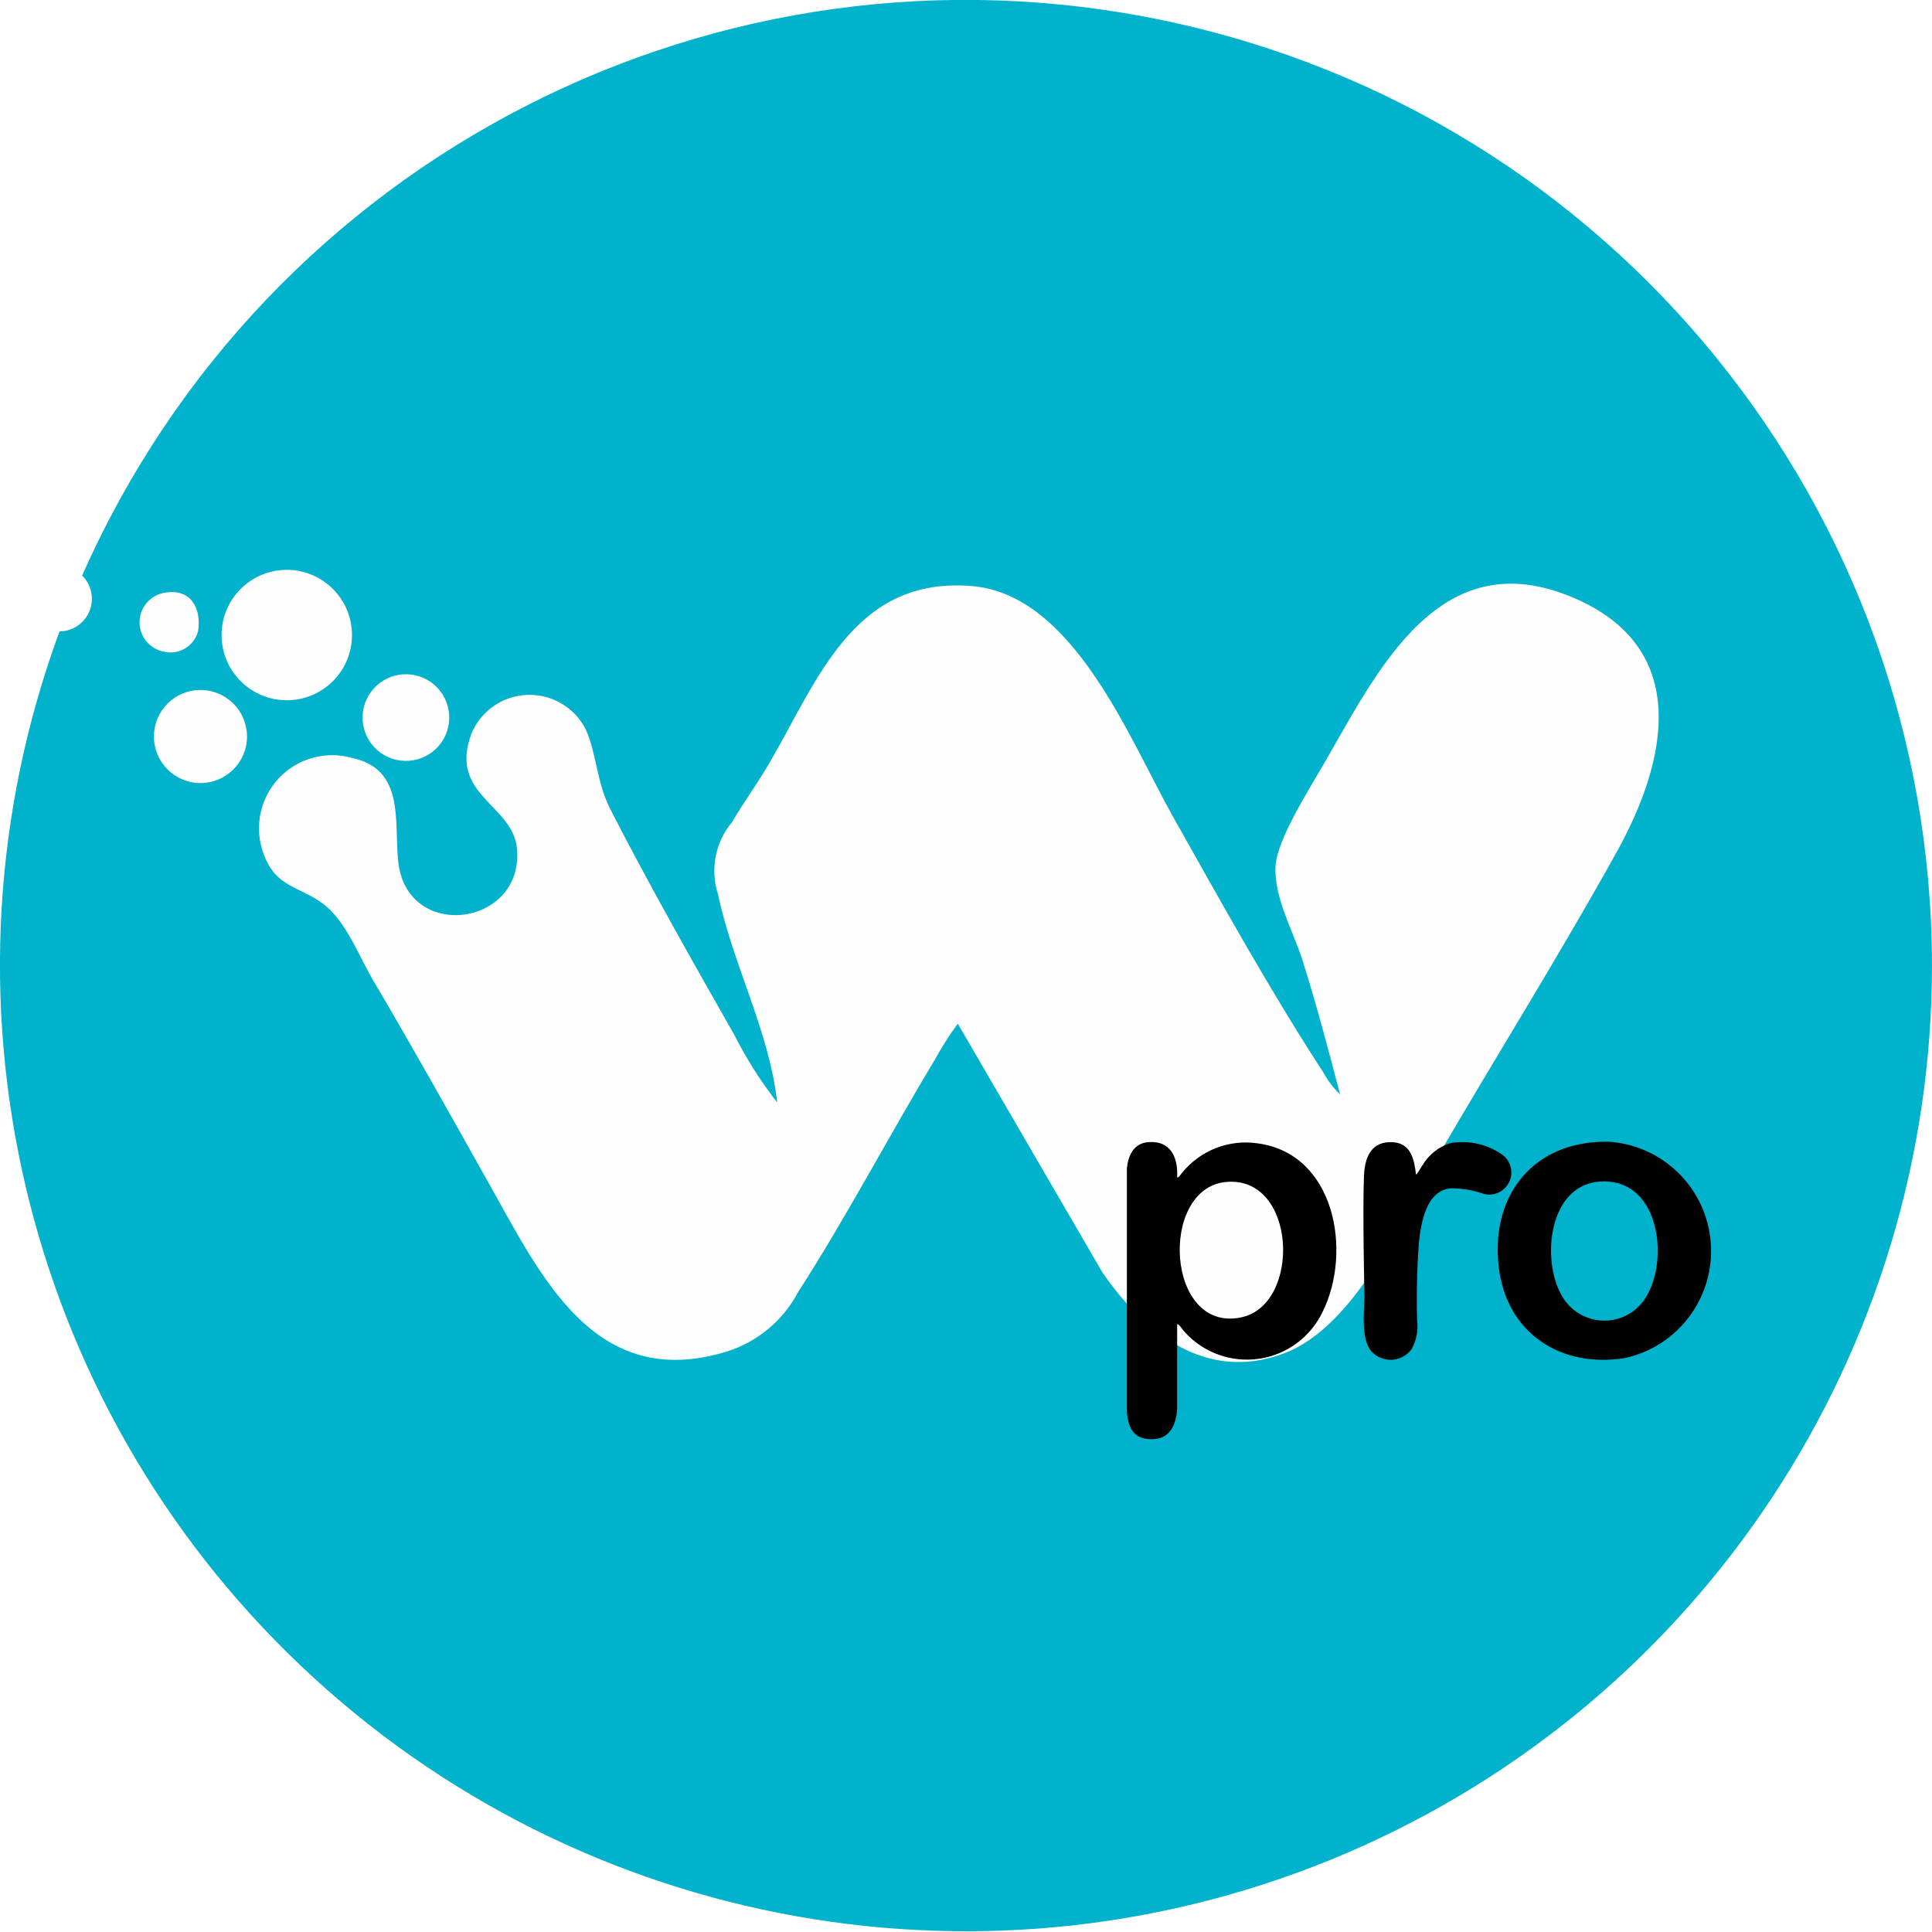
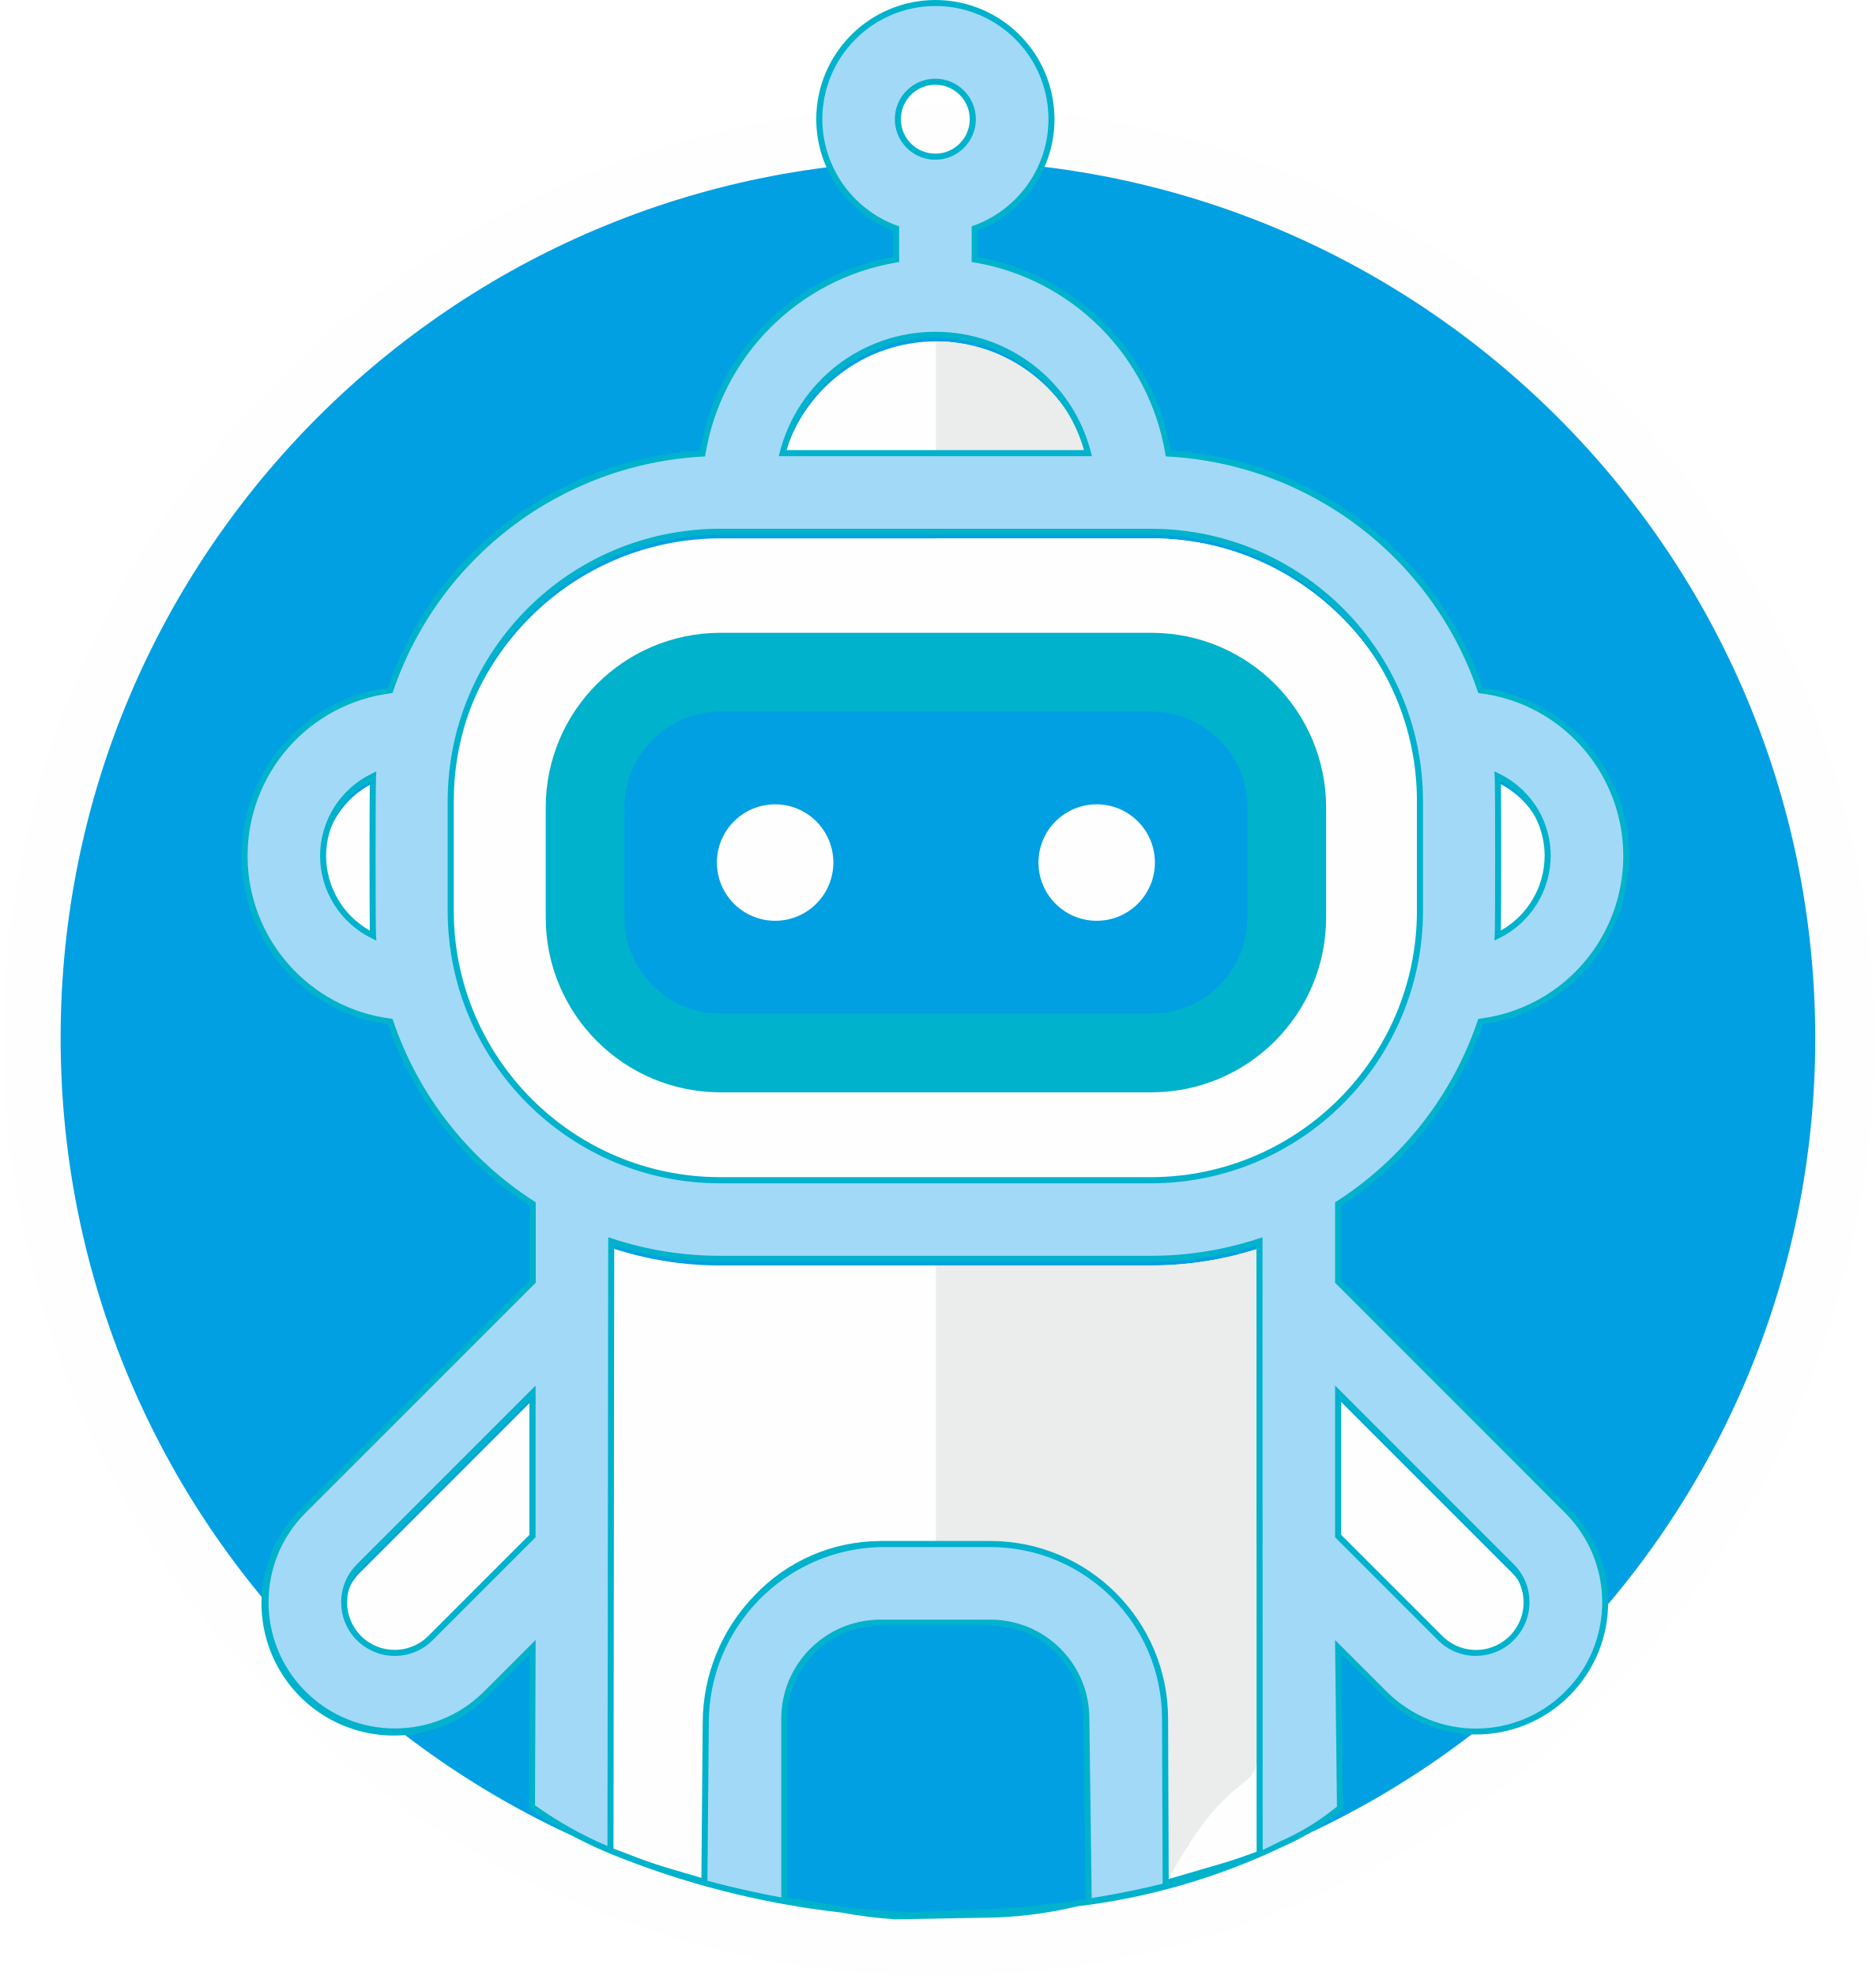
- <svg xmlns="http://www.w3.org/2000/svg" id="noImageAvailable" width="88" height="88.001" viewBox="0 0 88 88.001">
-   <g id="Workings_Pro">
-     <g id="Group_5628" data-name="Group 5628">
-       <path id="Path_29308" data-name="Path 29308" d="M103,59A44,44,0,1,1,17.711,43.761a1.486,1.486,0,0,0,1.031-2.544A44.007,44.007,0,0,1,103,59Z" transform="translate(-15 -15)" fill="#00b2cc" />
-       <g id="Group_5627" data-name="Group 5627" transform="translate(6.338 25.956)">
-         <path id="Path_29309" data-name="Path 29309" d="M62.785,208.659a1.3,1.3,0,0,1-1.561.93A1.363,1.363,0,0,1,61.3,206.9C62.452,206.706,62.949,207.612,62.785,208.659Z" transform="translate(-60.101 -205.862)" fill="#fefefe" />
-         <path id="Path_29310" data-name="Path 29310" d="M69.13,240.761a2.12,2.12,0,1,1-2.119-2.121A2.12,2.12,0,0,1,69.13,240.761Z" transform="translate(-64.217 -233.168)" fill="#fefefe" />
-         <path id="Path_29311" data-name="Path 29311" d="M92.76,202.671a2.97,2.97,0,1,1-2.971-2.971A2.97,2.97,0,0,1,92.76,202.671Z" transform="translate(-83.065 -199.7)" fill="#fefefe" />
-         <circle id="Ellipse_447" data-name="Ellipse 447" cx="1.974" cy="1.974" r="1.974" transform="translate(9.776 8.197) rotate(-76.72)" fill="#fefefe" />
-         <path id="Path_29312" data-name="Path 29312" d="M160.7,216.376c-2.553,4.608-5.371,9.109-8.027,13.661-1.695,2.906-3.838,7.965-7.153,9.2-3.536,1.322-6.345-.932-8.253-3.692l-6.588-11.331a14.115,14.115,0,0,0-1.039,1.626c-2.09,3.47-4.044,7.2-6.228,10.588a5.558,5.558,0,0,1-3.255,2.719c-6.022,1.842-8.443-3.4-10.86-7.7-1.733-3.086-3.437-6.141-5.239-9.191-.663-1.124-1.238-2.715-2.286-3.5-1.117-.838-2.17-.725-2.73-2.324a3.331,3.331,0,0,1,4.046-4.323c2.411.514,1.914,2.87,2.1,4.7.381,3.7,5.713,2.985,5.415-.544-.174-2.06-3.148-2.44-2.07-5.28a2.866,2.866,0,0,1,5.209-.156c.51,1.173.471,2.365,1.128,3.65,1.721,3.36,3.763,6.963,5.638,10.26a18.932,18.932,0,0,0,1.945,3.064c-.361-3.26-2.036-6.313-2.694-9.482a3.447,3.447,0,0,1,.635-3.286c.534-.912,1.172-1.781,1.707-2.7,2.212-3.808,3.858-8.5,9.219-8.055,4.623.379,7.171,6.959,9.129,10.444,2.167,3.855,4.463,8,6.871,11.694a4.132,4.132,0,0,0,.773,1.019c-.538-2.05-1.081-4.116-1.721-6.136-.422-1.329-1.314-2.868-1.217-4.293.083-1.218,1.537-3.484,2.188-4.612,2.48-4.3,5.278-10.186,11.382-7.583,5.389,2.3,4.274,7.417,1.976,11.566Z" transform="translate(-93.39 -203.541)" fill="#fefefe" />
+ <svg xmlns="http://www.w3.org/2000/svg" width="88" height="92.678" viewBox="0 0 88 92.678">
+   <g id="noImageAvailable" transform="translate(0 0)">
+     <g id="popPROVIDER" transform="translate(0 0)">
+       <g id="Group_5636" data-name="Group 5636" transform="translate(0 4.678)">
+         <path id="Path_29399" data-name="Path 29399" d="M54.39,50.68A42.579,42.579,0,1,1,11.81,93.259,42.578,42.578,0,0,1,54.39,50.68Z" transform="translate(-10.389 -49.259)" fill="#00a0e3" fill-rule="evenodd" />
+         <path id="Path_29400" data-name="Path 29400" d="M44,126.87a43.866,43.866,0,1,1,17.126-3.458A43.734,43.734,0,0,1,44,126.87Zm0-85.157A41.157,41.157,0,1,0,85.158,82.87,41.2,41.2,0,0,0,44,41.713Z" transform="translate(0 -38.87)" fill="#fefefe" />
      </g>
-     </g>
-     <g id="Group_5629" data-name="Group 5629" transform="translate(51.326 52.002)">
-       <path id="Path_29313" data-name="Path 29313" d="M382.521,386.741c.055.051.164-.133.2-.171a3.73,3.73,0,0,1,3.491-1.37c3.515.488,4.286,4.934,2.94,7.663a3.82,3.82,0,0,1-6.277.937c-.087-.093-.2-.27-.287-.343a.061.061,0,0,0-.066-.02v3.807c-.021.655-.268,1.365-1.02,1.421-.891.067-1.2-.4-1.27-1.231v-11.1c.062-.6.318-1.143.982-1.193C382.228,385.061,382.574,385.85,382.521,386.741Zm2.209.216c-3.049.311-2.723,6.889.711,6.166C388.2,392.542,387.972,386.629,384.73,386.958Z" transform="translate(-380.23 -385.12)" />
-       <path id="Path_29314" data-name="Path 29314" d="M505.107,385.047l.358-.007a4.99,4.99,0,0,1,.741,9.861c-2.885.448-5.318-1.109-5.711-4.054-.422-3.141,1.355-5.677,4.612-5.8Zm-.038,1.811c-2.32.183-2.643,3.534-1.737,5.157a2.22,2.22,0,0,0,3.946-.051C508.241,390.165,507.71,386.651,505.069,386.859Z" transform="translate(-483.542 -385.04)" />
-       <path id="Path_29315" data-name="Path 29315" d="M459.3,386.623c.035.008.038-.01.053-.032.089-.114.167-.273.254-.393a2.268,2.268,0,0,1,1.269-1,3.187,3.187,0,0,1,2.364.533,1.007,1.007,0,0,1-.833,1.788,4.561,4.561,0,0,0-1.494-.261c-1.168.09-1.387,1.613-1.48,2.528a34.835,34.835,0,0,0-.077,3.492,2.146,2.146,0,0,1-.247,1.3,1.188,1.188,0,0,1-1.852.094c-.458-.571-.318-1.765-.3-2.441,0-.134-.09-3.956-.021-5.554.037-.861.351-1.592,1.346-1.515.8.062.947.807,1.022,1.469Z" transform="translate(-446.133 -385.135)" />
+       <path id="Path_29401" data-name="Path 29401" d="M213.84,227.141a6.813,6.813,0,0,1-6.806,6.805h-16.8a6.812,6.812,0,0,1-6.805-6.805V222.85a6.813,6.813,0,0,1,6.805-6.806h16.8a6.814,6.814,0,0,1,6.806,6.806v4.291Zm-5.094-17.351H188.523A12.638,12.638,0,0,0,175.9,222.412v5.166A12.637,12.637,0,0,0,188.522,240.2h20.224a12.637,12.637,0,0,0,12.622-12.622v-5.166A12.637,12.637,0,0,0,208.746,209.79Z" transform="translate(-154.729 -184.54)" fill="#fefefe" fill-rule="evenodd" />
+       <path id="Path_29402" data-name="Path 29402" d="M585.127,305.9A4.147,4.147,0,0,1,584,312.566c.026-.38.025-7.086,0-7.466A4.166,4.166,0,0,1,585.127,305.9Z" transform="translate(-513.71 -268.378)" fill="#fefefe" fill-rule="evenodd" />
+       <path id="Path_29403" data-name="Path 29403" d="M312.46,133.03a7.4,7.4,0,0,1,7.159,5.547H305.3A7.407,7.407,0,0,1,312.46,133.03Z" transform="translate(-268.554 -117.019)" fill="#fefefe" fill-rule="evenodd" />
+       <path id="Path_29404" data-name="Path 29404" d="M126.13,308.834a4.156,4.156,0,0,1,2.341-3.734c-.026.38-.026,7.086,0,7.465A4.15,4.15,0,0,1,126.13,308.834Z" transform="translate(-110.949 -268.378)" fill="#fefefe" fill-rule="evenodd" />
+       <path id="Path_29405" data-name="Path 29405" d="M138.431,556.827a2.373,2.373,0,1,1-3.356-3.357l8.14-8.14v6.714l-4.784,4.783Z" transform="translate(-118.206 -479.694)" fill="#fefefe" fill-rule="evenodd" />
+       <path id="Path_29406" data-name="Path 29406" d="M264,516.263l-.014-7.542a8.2,8.2,0,0,0-8.194-8.193h-5.165a8.2,8.2,0,0,0-8.194,8.193l-.083,7.343c-2.808-.812-1.992-.238-4.408-1.293L238,486.34a16.24,16.24,0,0,0,5.092.816h20.224a16.249,16.249,0,0,0,5.094-.816l-.018,28.411c-2.781.986-.8.4-4.4,1.512Z" transform="translate(-209.302 -427.804)" fill="#fefefe" fill-rule="evenodd" />
+       <path id="Path_29407" data-name="Path 29407" d="M529.921,556.818a2.372,2.372,0,0,1-3.357,0l-4.784-4.783V545.32l8.141,8.141a2.373,2.373,0,0,1,0,3.357h0Z" transform="translate(-458.979 -479.685)" fill="#fefefe" fill-rule="evenodd" />
+       <path id="Path_29408" data-name="Path 29408" d="M364.781,133.03h0v5.547h7.161A7.407,7.407,0,0,0,364.781,133.03Z" transform="translate(-320.875 -117.019)" fill="#ebecec" fill-rule="evenodd" />
+       <path id="Path_29409" data-name="Path 29409" d="M367.363,500.528a8.2,8.2,0,0,1,8.194,8.193l0,7.467c3.421-6.439,4.428-3.489,4.427-7.314V486.34a16.247,16.247,0,0,1-5.094.816H364.78v13.372h2.583Z" transform="translate(-320.875 -427.804)" fill="#ebecec" fill-rule="evenodd" />
+       <path id="Path_29410" data-name="Path 29410" d="M374.893,209.79H364.78v6.254h8.4a6.814,6.814,0,0,1,6.806,6.806v4.291a6.813,6.813,0,0,1-6.806,6.805h-8.4V240.2h10.113a12.637,12.637,0,0,0,12.622-12.622v-5.166a12.637,12.637,0,0,0-12.622-12.622Z" transform="translate(-320.875 -184.54)" fill="#fefefe" fill-rule="evenodd" />
+       <g id="Group_5637" data-name="Group 5637" transform="translate(11.323)">
+         <path id="Path_29411" data-name="Path 29411" d="M154.7,77.864a2.373,2.373,0,0,1-3.357,0l-4.784-4.784V66.366l8.141,8.141a2.373,2.373,0,0,1,0,3.357ZM137.777,56.392H117.553a12.638,12.638,0,0,1-12.622-12.623V38.6A12.638,12.638,0,0,1,117.553,25.98h20.224A12.638,12.638,0,0,1,150.4,38.6v5.165a12.638,12.638,0,0,1-12.622,12.623Zm5.1,31.593c-1.551.563-1.192.425-4.409,1.372l-.029-7.709a8.2,8.2,0,0,0-8.194-8.194h-5.166a8.369,8.369,0,0,0-8.186,8.393l-.064,7.451a31.705,31.705,0,0,1-4.408-1.465l.035-28.566a16.253,16.253,0,0,0,5.094.815h20.224a16.253,16.253,0,0,0,5.094-.815l.008,28.718Zm-8.018,2.222a22.6,22.6,0,0,1-4.863.634l-4.2.075c-1.643-.073-3.535-.554-5.215-.755V81.648a4.508,4.508,0,0,1,4.5-4.5h5.166a4.483,4.483,0,0,1,4.5,4.476l.113,8.586Zm-7.2-73.464a7.4,7.4,0,0,1,7.159,5.547H120.5a7.407,7.407,0,0,1,7.161-5.547Zm0-11.872a1.758,1.758,0,1,1-1.76,1.758A1.761,1.761,0,0,1,127.665,4.87Zm-18.9,68.209-4.784,4.784a2.374,2.374,0,1,1-3.357-3.357l8.141-8.141v6.714h0Zm-7.488-28.162a4.147,4.147,0,0,1,0-7.465c-.026.379-.026,7.084,0,7.465Zm53.894-6.663a4.145,4.145,0,0,1-1.127,6.663c.026-.38.026-7.084,0-7.466A4.147,4.147,0,0,1,155.175,38.254Zm-8.614,22.891V57.51a16.385,16.385,0,0,0,6.682-8.554,7.834,7.834,0,0,0,0-15.541A16.348,16.348,0,0,0,138.6,22.31a11.112,11.112,0,0,0-9.086-9.1V11.756a5.449,5.449,0,1,0-3.691,0v1.452a11.112,11.112,0,0,0-9.086,9.1,16.346,16.346,0,0,0-14.647,11.1,7.834,7.834,0,0,0,0,15.541,16.4,16.4,0,0,0,6.684,8.554v3.636L98.018,71.9a6.064,6.064,0,1,0,8.576,8.577l2.175-2.174-.029,7.484c3.348,2.526,10.454,4.782,17.818,5.08l4.771-.2c5.544-.513,9.738-1.657,12.555-3.131a11.225,11.225,0,0,0,2.762-1.693l-.085-7.541,2.175,2.174a6.064,6.064,0,1,0,8.576-8.577Z" transform="translate(-95.109 -1.038)" fill="#a2d9f7" fill-rule="evenodd" />
+         <path id="Path_29412" data-name="Path 29412" d="M124.767,90.02a20.662,20.662,0,0,1-2.53-.317,40.645,40.645,0,0,1-10.946-2.8l-.039-.017a17.91,17.91,0,0,1-3.628-2.033l-.057-.043L107.6,77.6l-1.931,1.931a6.206,6.206,0,1,1-8.775-8.777L107.6,60.049v-3.5a16.57,16.57,0,0,1-6.647-8.5,7.977,7.977,0,0,1-4.536-13.539,7.881,7.881,0,0,1,4.536-2.259,16.49,16.49,0,0,1,14.632-11.112,11.221,11.221,0,0,1,9.064-9.086V10.817a5.612,5.612,0,0,1-3.6-5.226A5.6,5.6,0,0,1,126.633,0h0a5.591,5.591,0,0,1,1.988,10.817V12.05a11.222,11.222,0,0,1,9.064,9.086A16.493,16.493,0,0,1,152.32,32.248a7.976,7.976,0,0,1,6.873,7.9,7.991,7.991,0,0,1-6.873,7.9,16.565,16.565,0,0,1-6.646,8.5v3.5l10.708,10.708a6.206,6.206,0,1,1-8.777,8.777l-1.928-1.927.082,7.264-.057.043c-.179.135-.314.241-.426.329a11.5,11.5,0,0,1-2.357,1.378,30.951,30.951,0,0,1-9.617,2.79l-.33.073a19.162,19.162,0,0,1-4,.461l-4.208.075Zm-2.467-.593c1.078.126,2.162.214,3.235.258l4.759-.2q1.529-.141,2.954-.351c.14-.03.283-.058.439-.085l-.112-8.464a4.352,4.352,0,0,0-4.358-4.337h-5.166a4.366,4.366,0,0,0-4.361,4.362V89c.639.081,1.316.2,1.97.317l.637.112Zm1.752-13.462h5.166a4.635,4.635,0,0,1,4.642,4.618l.111,8.44q1.758-.285,3.328-.673l-.029-7.738a8.061,8.061,0,0,0-8.052-8.052h-5.166a8.258,8.258,0,0,0-8.044,8.251l-.064,7.4c1.115.3,2.276.564,3.463.782V80.611a4.651,4.651,0,0,1,4.645-4.646Zm0-3.69h5.166a8.346,8.346,0,0,1,8.336,8.336l.028,7.519c.655-.193,1.153-.338,1.548-.453,1.39-.4,1.479-.431,2.578-.829L141.7,58.424a16.4,16.4,0,0,1-4.952.762H116.524a16.4,16.4,0,0,1-4.952-.762L111.537,86.7c.545.206.9.343,1.159.443q.675.261,1.7.561c.312.09.717.209,1.264.371l.063-7.264a8.587,8.587,0,0,1,2.438-5.988,8.146,8.146,0,0,1,5.889-2.546Zm17.931-14.241v.2l.008,28.531q.413-.19.8-.391a11.293,11.293,0,0,0,2.313-1.35c.1-.078.22-.172.372-.288l-.089-7.817,2.422,2.42a5.923,5.923,0,0,0,8.376-8.377L145.389,60.164V56.392l.065-.042a16.274,16.274,0,0,0,6.625-8.479l.029-.084.088-.011a7.694,7.694,0,0,0,4.461-13.07,7.6,7.6,0,0,0-4.459-2.189l-.089-.011-.029-.084A16.29,16.29,0,0,0,137.56,21.413l-.114-.006-.019-.113a10.94,10.94,0,0,0-8.969-8.986l-.118-.02V10.616l.094-.034a5.307,5.307,0,0,0-1.8-10.3h0a5.313,5.313,0,0,0-5.3,5.307,5.326,5.326,0,0,0,3.51,4.994l.094.034v1.672l-.118.02a10.939,10.939,0,0,0-8.969,8.986l-.019.113-.114.006a16.286,16.286,0,0,0-14.519,11.008l-.029.084-.088.011a7.688,7.688,0,0,0-6.711,7.63,7.7,7.7,0,0,0,6.711,7.628l.088.011.029.084a16.278,16.278,0,0,0,6.626,8.479l.065.042v3.772L97.09,70.956a5.923,5.923,0,0,0,8.376,8.377l2.419-2.418-.03,7.757a17.689,17.689,0,0,0,3.4,1.909l.035-28.551.187.061a16.125,16.125,0,0,0,5.049.808H136.75a16.125,16.125,0,0,0,5.049-.808l.187-.061Zm10.01,19.631a2.5,2.5,0,0,1-1.778-.738L145.389,72.1V64.984l8.383,8.383a2.515,2.515,0,0,1,0,3.557h0a2.5,2.5,0,0,1-1.779.738Zm-6.32-5.681,4.742,4.742a2.232,2.232,0,1,0,3.157-3.156l-7.9-7.9v6.312Zm-44.4,5.681A2.515,2.515,0,0,1,99.5,73.369l8.383-8.383V72.1l-4.826,4.826a2.5,2.5,0,0,1-1.778.738Zm6.32-11.993-7.9,7.9a2.232,2.232,0,0,0,3.157,3.157l4.742-4.742V65.673ZM136.748,55.5H116.524A12.779,12.779,0,0,1,103.759,42.73V37.566A12.779,12.779,0,0,1,116.524,24.8h20.224a12.779,12.779,0,0,1,12.764,12.765V42.73A12.779,12.779,0,0,1,136.748,55.5ZM116.524,25.084a12.5,12.5,0,0,0-12.48,12.481V42.73a12.5,12.5,0,0,0,12.48,12.481h20.224a12.5,12.5,0,0,0,12.48-12.481V37.566a12.494,12.494,0,0,0-12.48-12.481H116.524Zm36.337,19.03.017-.246c.026-.383.026-7.063,0-7.447l-.017-.244.22.107a4.274,4.274,0,0,1,1.165.83h0a4.261,4.261,0,0,1,1.257,3.032,4.32,4.32,0,0,1-2.42,3.859l-.22.107Zm.307-7.464c.018,1.164.018,5.825,0,6.991a4.035,4.035,0,0,0,2.051-3.493,3.981,3.981,0,0,0-1.172-2.832,4.038,4.038,0,0,0-.877-.666Zm-52.756,7.464-.22-.107a4.32,4.32,0,0,1-2.42-3.86,4.295,4.295,0,0,1,2.422-3.86l.22-.107-.017.244c-.026.382-.026,7.062,0,7.445l.017.246Zm-.307-7.462a4.007,4.007,0,0,0-2.05,3.5,4.034,4.034,0,0,0,2.051,3.494c-.018-1.165-.018-5.825,0-6.989Zm33.874-15.258H119.291l.046-.178a7.536,7.536,0,0,1,7.3-5.655h0a7.532,7.532,0,0,1,7.3,5.655l.046.177ZM119.66,21.11h13.95a7.253,7.253,0,0,0-13.95,0Zm6.975-13.619a1.9,1.9,0,1,1,1.9-1.9A1.9,1.9,0,0,1,126.635,7.491Zm0-3.517a1.616,1.616,0,1,0,1.616,1.616A1.619,1.619,0,0,0,126.636,3.974Z" transform="translate(-94.08 0)" fill="#00b2cc" />
+       </g>
+       <path id="Path_29413" data-name="Path 29413" d="M245.62,259.949a4.507,4.507,0,0,1-4.5,4.5H220.894a4.508,4.508,0,0,1-4.5-4.5v-5.166a4.509,4.509,0,0,1,4.5-4.5h20.224a4.507,4.507,0,0,1,4.5,4.5Zm-4.5-13.359H220.894a8.2,8.2,0,0,0-8.194,8.193v5.166a8.2,8.2,0,0,0,8.193,8.193h20.224a8.2,8.2,0,0,0,8.193-8.193v-5.166a8.2,8.2,0,0,0-8.193-8.193Z" transform="translate(-187.099 -216.91)" fill="#00b2cc" fill-rule="evenodd" />
+       <path id="Path_29414" data-name="Path 29414" d="M282.161,318.892a2.731,2.731,0,1,0-2.731-2.731A2.731,2.731,0,0,0,282.161,318.892Z" transform="translate(-245.798 -275.706)" fill="#fefefe" fill-rule="evenodd" />
+       <path id="Path_29415" data-name="Path 29415" d="M407.491,318.892a2.731,2.731,0,1,0-2.731-2.731A2.731,2.731,0,0,0,407.491,318.892Z" transform="translate(-356.043 -275.706)" fill="#fefefe" fill-rule="evenodd" />
    </g>
  </g>
</svg>
